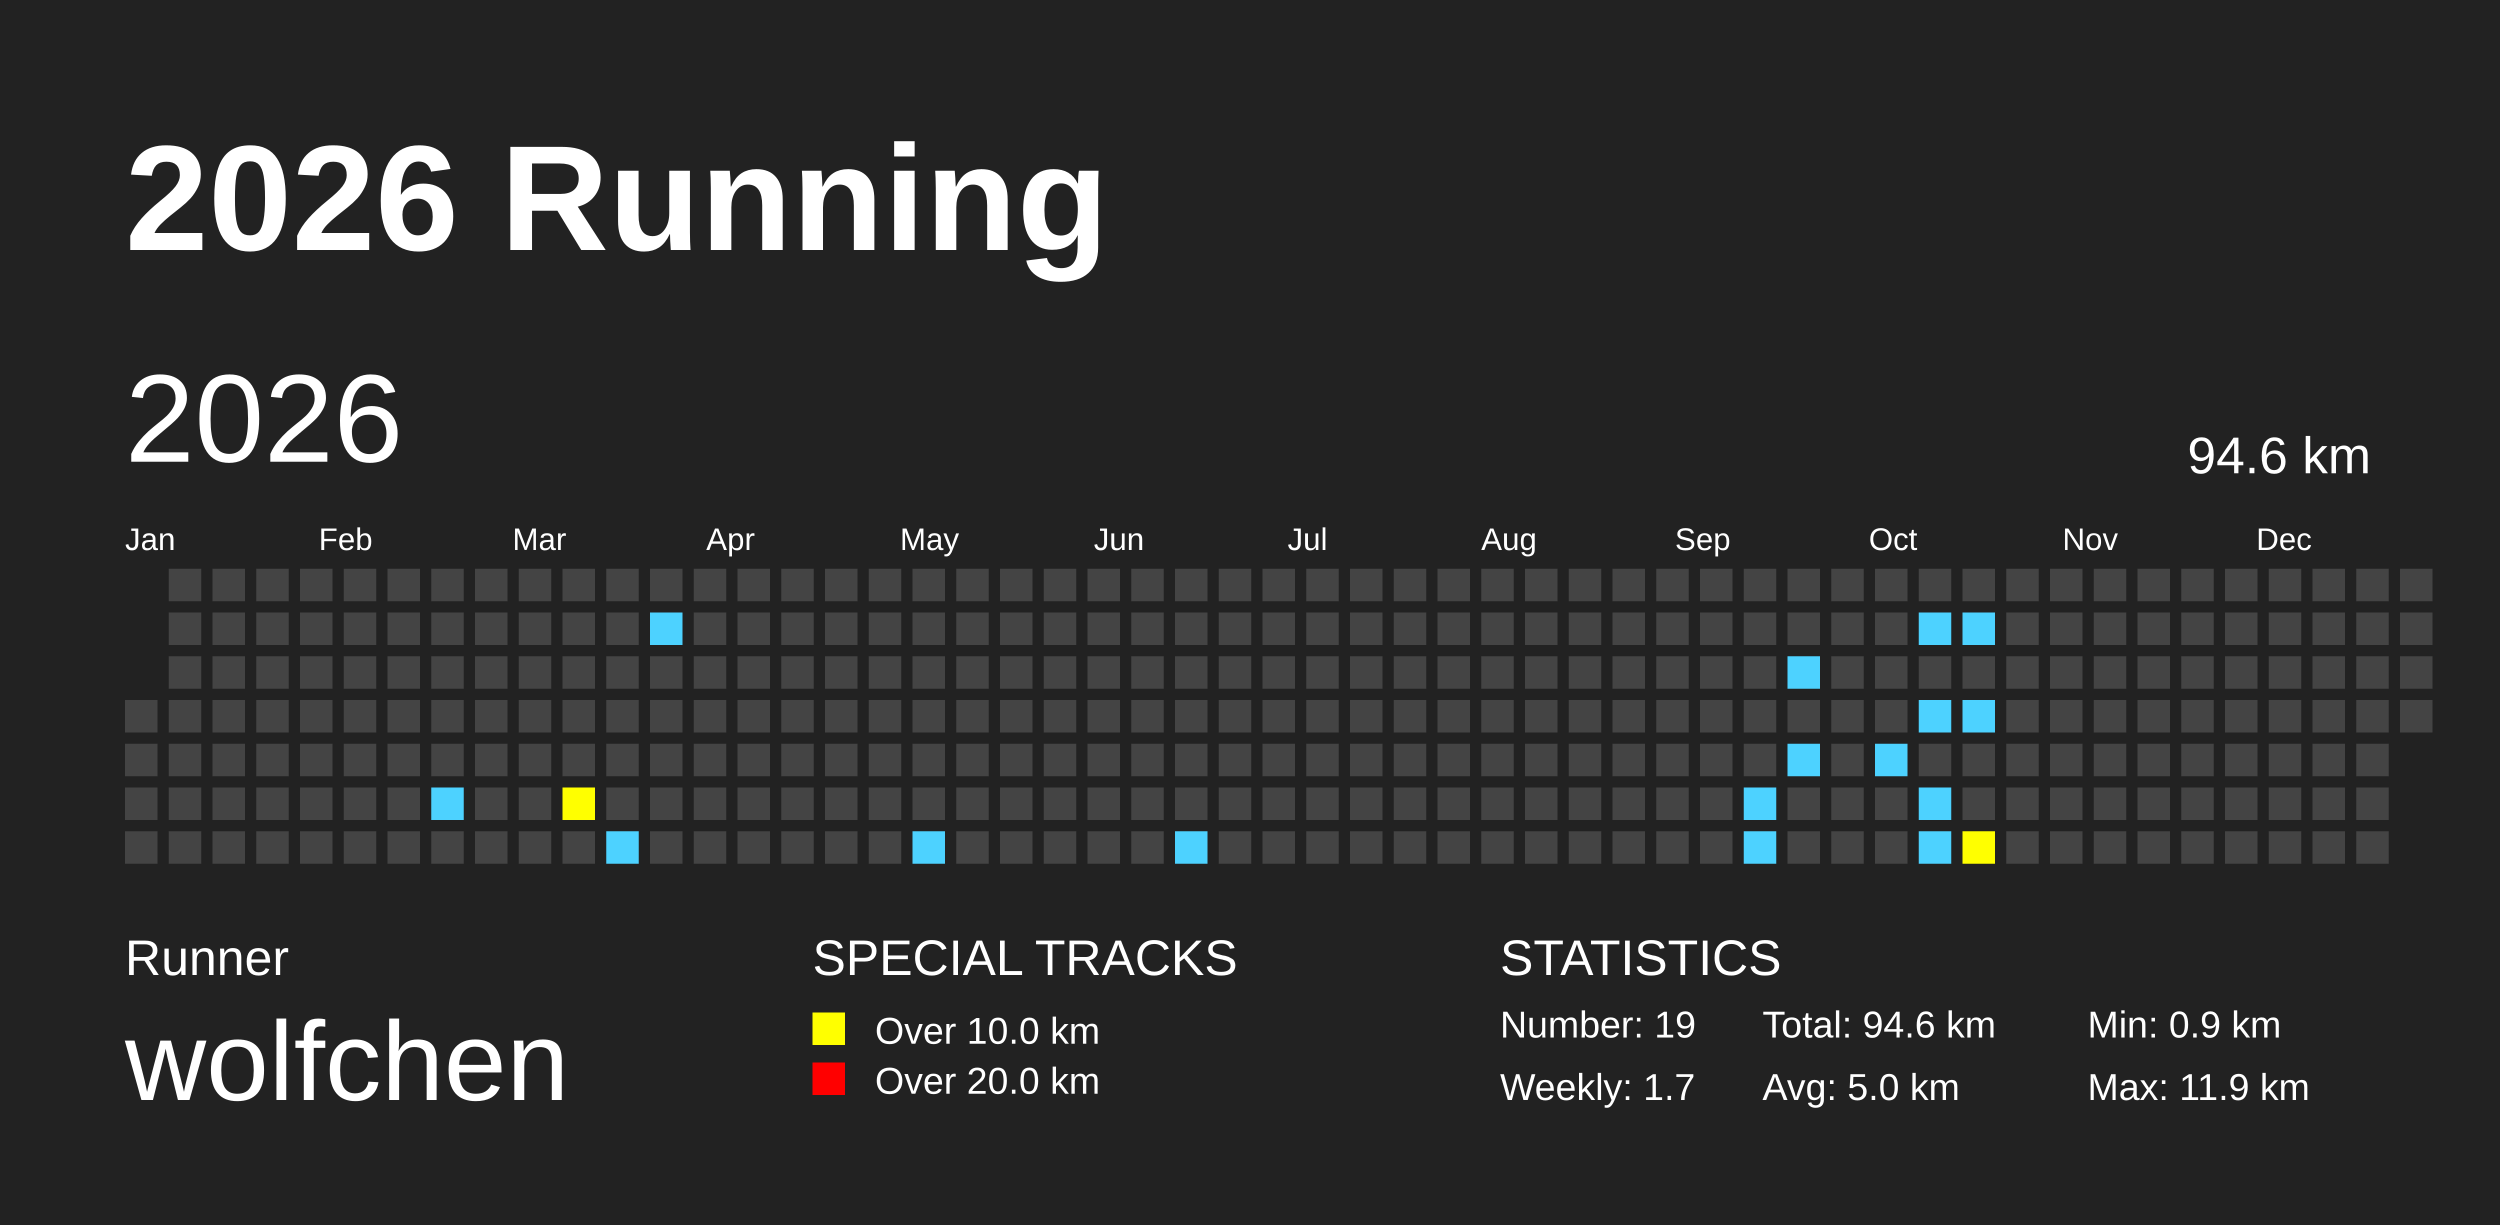
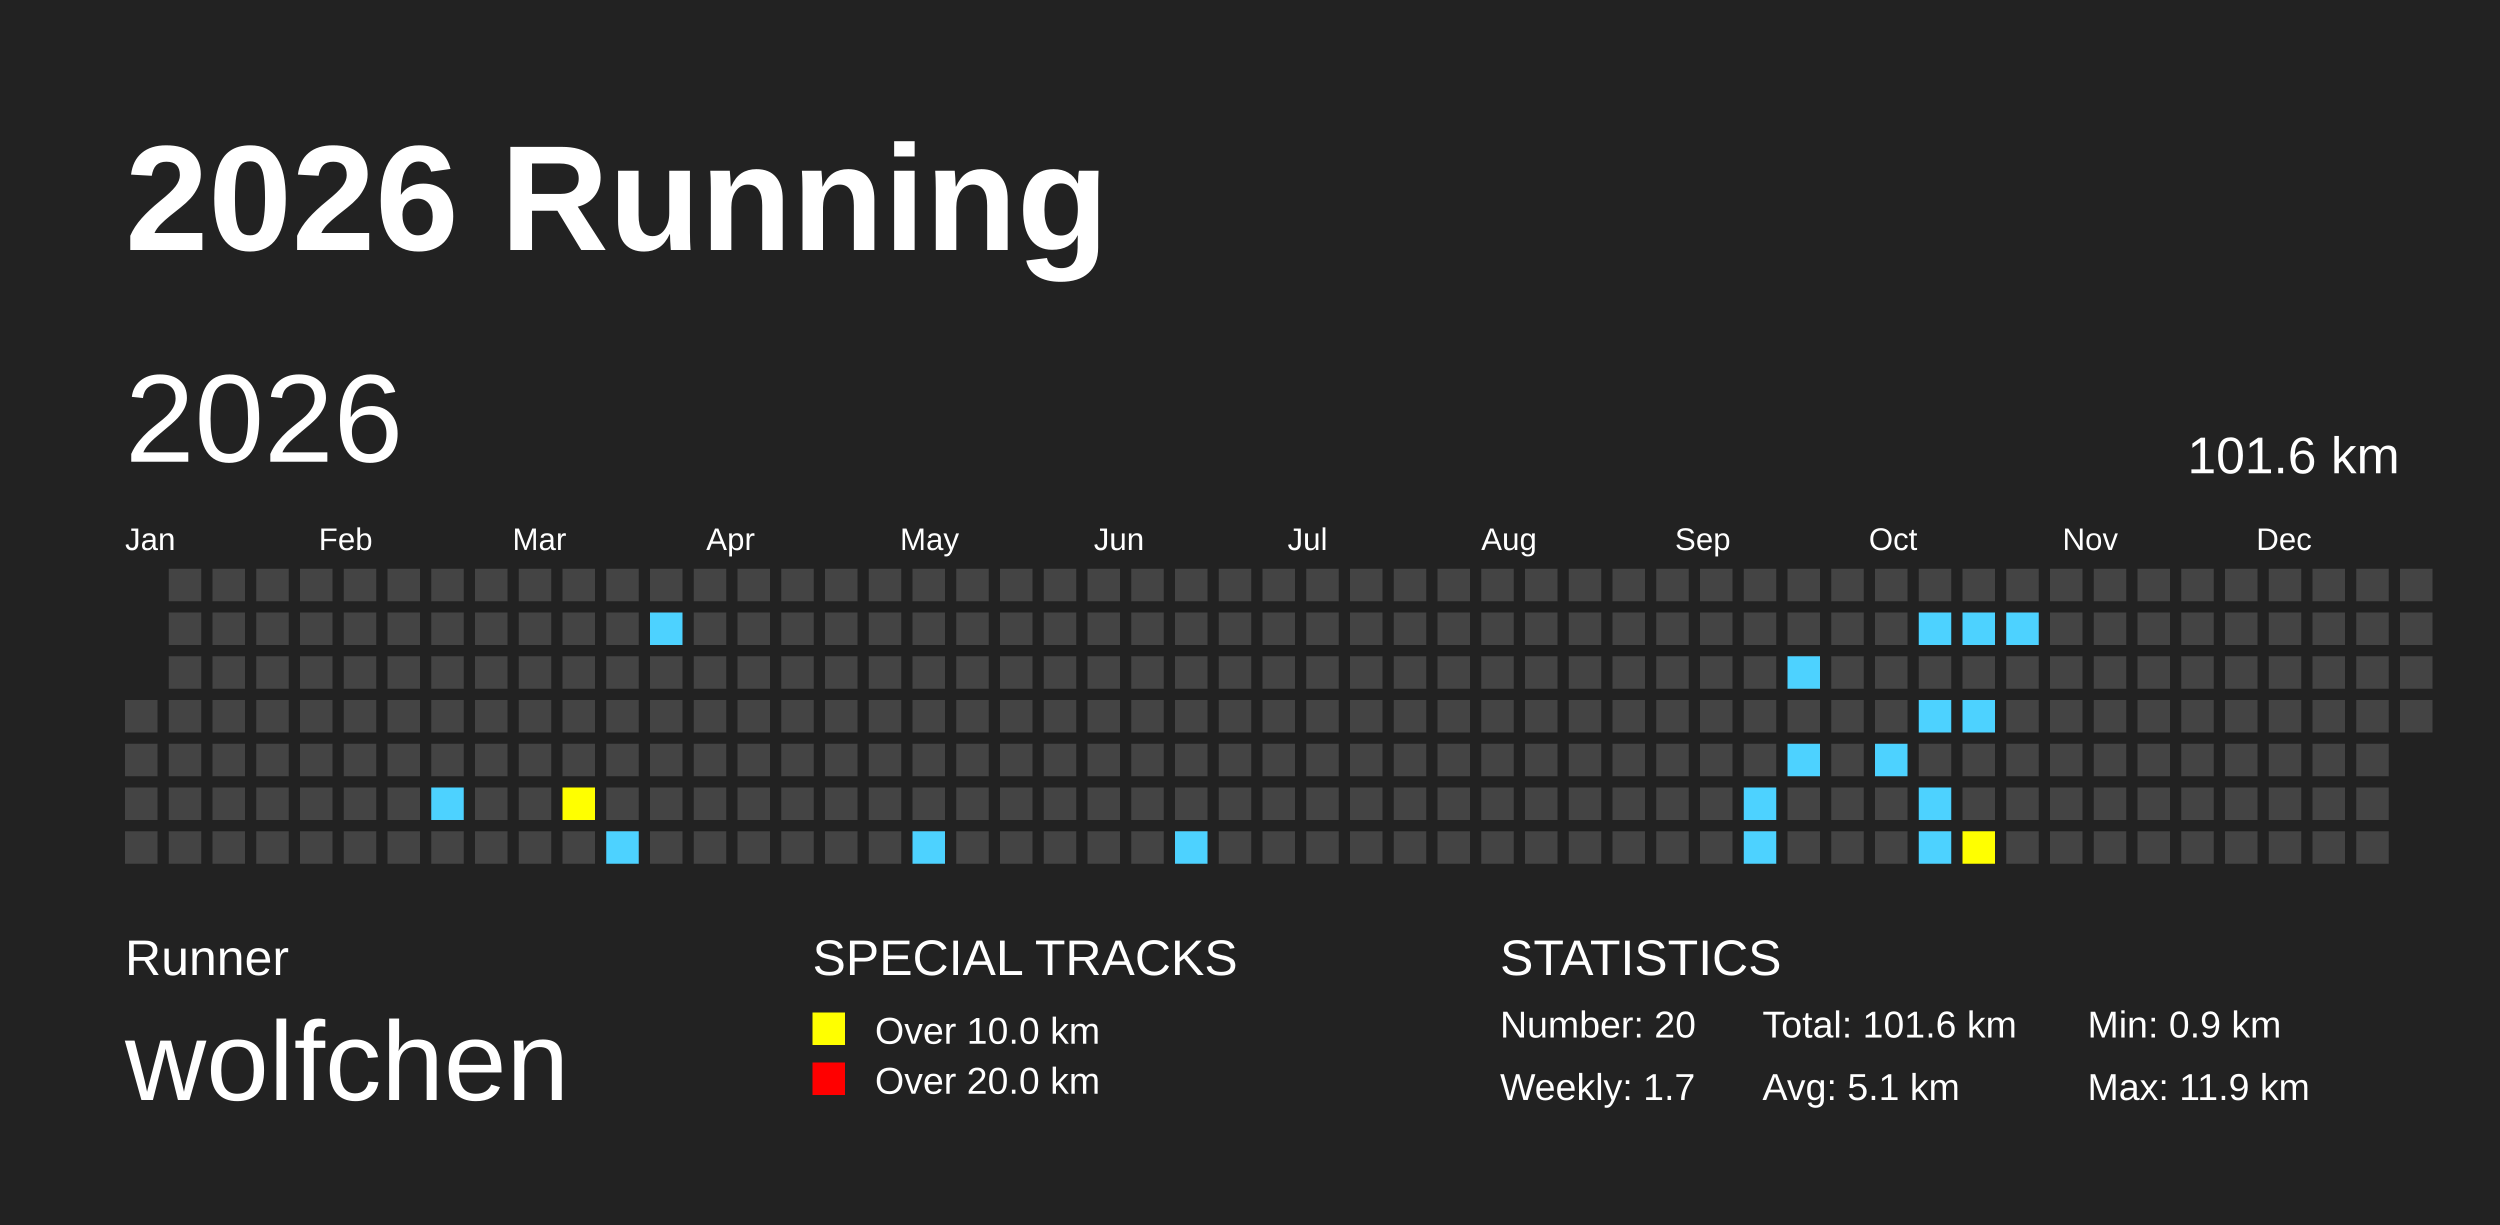
<svg xmlns="http://www.w3.org/2000/svg" baseProfile="full" height="98mm" version="1.1" viewBox="0,0,200,98" width="200mm">
  <defs />
  <rect fill="#222222" height="98" width="200" x="0" y="0" />
  <text fill="#FFFFFF" style="font-size:12px; font-family:Arial; font-weight:bold;" x="10" y="20">2026 Running</text>
  <text fill="#FFFFFF" style="font-size:4px; font-family:Arial" x="10" y="78">Runner</text>
  <text fill="#FFFFFF" style="font-size:9px; font-family:Arial" x="10" y="88">wolfchen</text>
  <text fill="#FFFFFF" style="font-size:4px; font-family:Arial" x="65" y="78">SPECIAL TRACKS</text>
  <rect fill="yellow" height="2.6" width="2.6" x="65" y="81" />
  <text fill="#FFFFFF" style="font-size:3px; font-family:Arial" x="70" y="83.5">Over 10.0 km</text>
  <rect fill="red" height="2.6" width="2.6" x="65" y="85" />
  <text fill="#FFFFFF" style="font-size:3px; font-family:Arial" x="70" y="87.5">Over 20.0 km</text>
  <text fill="#FFFFFF" style="font-size:4px; font-family:Arial" x="120" y="78">STATISTICS</text>
-   <text fill="#FFFFFF" style="font-size:3px; font-family:Arial" x="120" y="83">Number: 19</text>
+   <text fill="#FFFFFF" style="font-size:3px; font-family:Arial" x="120" y="83">Number: 20</text>
  <text fill="#FFFFFF" style="font-size:3px; font-family:Arial" x="120" y="88">Weekly: 1.7</text>
-   <text fill="#FFFFFF" style="font-size:3px; font-family:Arial" x="141" y="83">Total: 94.6 km</text>
-   <text fill="#FFFFFF" style="font-size:3px; font-family:Arial" x="141" y="88">Avg: 5.0 km</text>
+   <text fill="#FFFFFF" style="font-size:3px; font-family:Arial" x="141" y="83">Total: 101.6 km</text>
+   <text fill="#FFFFFF" style="font-size:3px; font-family:Arial" x="141" y="88">Avg: 5.1 km</text>
  <text fill="#FFFFFF" style="font-size:3px; font-family:Arial" x="167" y="83">Min: 0.9 km</text>
  <text fill="#FFFFFF" style="font-size:3px; font-family:Arial" x="167" y="88">Max: 11.9 km</text>
  <text dominant-baseline="hanging" fill="#FFFFFF" style="font-size:10.0px; font-family:Arial;" x="10" y="30">2026</text>
-   <text dominant-baseline="hanging" fill="#FFFFFF" style="font-size:4.125px; font-family:Arial;" x="175" y="35">94.6 km</text>
+   <text dominant-baseline="hanging" fill="#FFFFFF" style="font-size:4.125px; font-family:Arial;" x="175" y="35">101.6 km</text>
  <text fill="#FFFFFF" style="font-size:2.5px; font-family:Arial" x="10.0" y="44">Jan</text>
  <text fill="#FFFFFF" style="font-size:2.5px; font-family:Arial" x="25.5" y="44">Feb</text>
  <text fill="#FFFFFF" style="font-size:2.5px; font-family:Arial" x="41.0" y="44">Mar</text>
  <text fill="#FFFFFF" style="font-size:2.5px; font-family:Arial" x="56.5" y="44">Apr</text>
  <text fill="#FFFFFF" style="font-size:2.5px; font-family:Arial" x="72.0" y="44">May</text>
  <text fill="#FFFFFF" style="font-size:2.5px; font-family:Arial" x="87.5" y="44">Jun</text>
  <text fill="#FFFFFF" style="font-size:2.5px; font-family:Arial" x="103.0" y="44">Jul</text>
  <text fill="#FFFFFF" style="font-size:2.5px; font-family:Arial" x="118.5" y="44">Aug</text>
  <text fill="#FFFFFF" style="font-size:2.5px; font-family:Arial" x="134.0" y="44">Sep</text>
  <text fill="#FFFFFF" style="font-size:2.5px; font-family:Arial" x="149.5" y="44">Oct</text>
  <text fill="#FFFFFF" style="font-size:2.5px; font-family:Arial" x="165.0" y="44">Nov</text>
  <text fill="#FFFFFF" style="font-size:2.5px; font-family:Arial" x="180.5" y="44">Dec</text>
  <rect fill="#444444" height="2.6" width="2.6" x="10.0" y="56.0" />
  <rect fill="#444444" height="2.6" width="2.6" x="10.0" y="59.5" />
  <rect fill="#444444" height="2.6" width="2.6" x="10.0" y="63.0" />
  <rect fill="#444444" height="2.6" width="2.6" x="10.0" y="66.5" />
  <rect fill="#444444" height="2.6" width="2.6" x="13.5" y="45.5" />
  <rect fill="#444444" height="2.6" width="2.6" x="13.5" y="49.0" />
  <rect fill="#444444" height="2.6" width="2.6" x="13.5" y="52.5" />
  <rect fill="#444444" height="2.6" width="2.6" x="13.5" y="56.0" />
  <rect fill="#444444" height="2.6" width="2.6" x="13.5" y="59.5" />
  <rect fill="#444444" height="2.6" width="2.6" x="13.5" y="63.0" />
  <rect fill="#444444" height="2.6" width="2.6" x="13.5" y="66.5" />
  <rect fill="#444444" height="2.6" width="2.6" x="17.0" y="45.5" />
  <rect fill="#444444" height="2.6" width="2.6" x="17.0" y="49.0" />
  <rect fill="#444444" height="2.6" width="2.6" x="17.0" y="52.5" />
  <rect fill="#444444" height="2.6" width="2.6" x="17.0" y="56.0" />
  <rect fill="#444444" height="2.6" width="2.6" x="17.0" y="59.5" />
  <rect fill="#444444" height="2.6" width="2.6" x="17.0" y="63.0" />
  <rect fill="#444444" height="2.6" width="2.6" x="17.0" y="66.5" />
  <rect fill="#444444" height="2.6" width="2.6" x="20.5" y="45.5" />
  <rect fill="#444444" height="2.6" width="2.6" x="20.5" y="49.0" />
  <rect fill="#444444" height="2.6" width="2.6" x="20.5" y="52.5" />
  <rect fill="#444444" height="2.6" width="2.6" x="20.5" y="56.0" />
  <rect fill="#444444" height="2.6" width="2.6" x="20.5" y="59.5" />
  <rect fill="#444444" height="2.6" width="2.6" x="20.5" y="63.0" />
  <rect fill="#444444" height="2.6" width="2.6" x="20.5" y="66.5" />
  <rect fill="#444444" height="2.6" width="2.6" x="24.0" y="45.5" />
  <rect fill="#444444" height="2.6" width="2.6" x="24.0" y="49.0" />
  <rect fill="#444444" height="2.6" width="2.6" x="24.0" y="52.5" />
  <rect fill="#444444" height="2.6" width="2.6" x="24.0" y="56.0" />
  <rect fill="#444444" height="2.6" width="2.6" x="24.0" y="59.5" />
  <rect fill="#444444" height="2.6" width="2.6" x="24.0" y="63.0" />
  <rect fill="#444444" height="2.6" width="2.6" x="24.0" y="66.5" />
  <rect fill="#444444" height="2.6" width="2.6" x="27.5" y="45.5" />
  <rect fill="#444444" height="2.6" width="2.6" x="27.5" y="49.0" />
  <rect fill="#444444" height="2.6" width="2.6" x="27.5" y="52.5" />
  <rect fill="#444444" height="2.6" width="2.6" x="27.5" y="56.0" />
  <rect fill="#444444" height="2.6" width="2.6" x="27.5" y="59.5" />
  <rect fill="#444444" height="2.6" width="2.6" x="27.5" y="63.0" />
  <rect fill="#444444" height="2.6" width="2.6" x="27.5" y="66.5" />
  <rect fill="#444444" height="2.6" width="2.6" x="31.0" y="45.5" />
  <rect fill="#444444" height="2.6" width="2.6" x="31.0" y="49.0" />
  <rect fill="#444444" height="2.6" width="2.6" x="31.0" y="52.5" />
  <rect fill="#444444" height="2.6" width="2.6" x="31.0" y="56.0" />
  <rect fill="#444444" height="2.6" width="2.6" x="31.0" y="59.5" />
  <rect fill="#444444" height="2.6" width="2.6" x="31.0" y="63.0" />
  <rect fill="#444444" height="2.6" width="2.6" x="31.0" y="66.5" />
  <rect fill="#444444" height="2.6" width="2.6" x="34.5" y="45.5" />
  <rect fill="#444444" height="2.6" width="2.6" x="34.5" y="49.0" />
  <rect fill="#444444" height="2.6" width="2.6" x="34.5" y="52.5" />
  <rect fill="#444444" height="2.6" width="2.6" x="34.5" y="56.0" />
  <rect fill="#444444" height="2.6" width="2.6" x="34.5" y="59.5" />
  <rect fill="#4DD2FF" height="2.6" width="2.6" x="34.5" y="63.0" />
  <rect fill="#444444" height="2.6" width="2.6" x="34.5" y="66.5" />
  <rect fill="#444444" height="2.6" width="2.6" x="38.0" y="45.5" />
  <rect fill="#444444" height="2.6" width="2.6" x="38.0" y="49.0" />
  <rect fill="#444444" height="2.6" width="2.6" x="38.0" y="52.5" />
  <rect fill="#444444" height="2.6" width="2.6" x="38.0" y="56.0" />
  <rect fill="#444444" height="2.6" width="2.6" x="38.0" y="59.5" />
  <rect fill="#444444" height="2.6" width="2.6" x="38.0" y="63.0" />
  <rect fill="#444444" height="2.6" width="2.6" x="38.0" y="66.5" />
  <rect fill="#444444" height="2.6" width="2.6" x="41.5" y="45.5" />
  <rect fill="#444444" height="2.6" width="2.6" x="41.5" y="49.0" />
  <rect fill="#444444" height="2.6" width="2.6" x="41.5" y="52.5" />
  <rect fill="#444444" height="2.6" width="2.6" x="41.5" y="56.0" />
  <rect fill="#444444" height="2.6" width="2.6" x="41.5" y="59.5" />
  <rect fill="#444444" height="2.6" width="2.6" x="41.5" y="63.0" />
  <rect fill="#444444" height="2.6" width="2.6" x="41.5" y="66.5" />
  <rect fill="#444444" height="2.6" width="2.6" x="45.0" y="45.5" />
  <rect fill="#444444" height="2.6" width="2.6" x="45.0" y="49.0" />
  <rect fill="#444444" height="2.6" width="2.6" x="45.0" y="52.5" />
  <rect fill="#444444" height="2.6" width="2.6" x="45.0" y="56.0" />
  <rect fill="#444444" height="2.6" width="2.6" x="45.0" y="59.5" />
  <rect fill="yellow" height="2.6" width="2.6" x="45.0" y="63.0" />
  <rect fill="#444444" height="2.6" width="2.6" x="45.0" y="66.5" />
  <rect fill="#444444" height="2.6" width="2.6" x="48.5" y="45.5" />
  <rect fill="#444444" height="2.6" width="2.6" x="48.5" y="49.0" />
  <rect fill="#444444" height="2.6" width="2.6" x="48.5" y="52.5" />
  <rect fill="#444444" height="2.6" width="2.6" x="48.5" y="56.0" />
  <rect fill="#444444" height="2.6" width="2.6" x="48.5" y="59.5" />
  <rect fill="#444444" height="2.6" width="2.6" x="48.5" y="63.0" />
  <rect fill="#4DD2FF" height="2.6" width="2.6" x="48.5" y="66.5" />
  <rect fill="#444444" height="2.6" width="2.6" x="52.0" y="45.5" />
  <rect fill="#4DD2FF" height="2.6" width="2.6" x="52.0" y="49.0" />
  <rect fill="#444444" height="2.6" width="2.6" x="52.0" y="52.5" />
  <rect fill="#444444" height="2.6" width="2.6" x="52.0" y="56.0" />
  <rect fill="#444444" height="2.6" width="2.6" x="52.0" y="59.5" />
  <rect fill="#444444" height="2.6" width="2.6" x="52.0" y="63.0" />
  <rect fill="#444444" height="2.6" width="2.6" x="52.0" y="66.5" />
  <rect fill="#444444" height="2.6" width="2.6" x="55.5" y="45.5" />
  <rect fill="#444444" height="2.6" width="2.6" x="55.5" y="49.0" />
  <rect fill="#444444" height="2.6" width="2.6" x="55.5" y="52.5" />
  <rect fill="#444444" height="2.6" width="2.6" x="55.5" y="56.0" />
  <rect fill="#444444" height="2.6" width="2.6" x="55.5" y="59.5" />
  <rect fill="#444444" height="2.6" width="2.6" x="55.5" y="63.0" />
  <rect fill="#444444" height="2.6" width="2.6" x="55.5" y="66.5" />
  <rect fill="#444444" height="2.6" width="2.6" x="59.0" y="45.5" />
  <rect fill="#444444" height="2.6" width="2.6" x="59.0" y="49.0" />
  <rect fill="#444444" height="2.6" width="2.6" x="59.0" y="52.5" />
  <rect fill="#444444" height="2.6" width="2.6" x="59.0" y="56.0" />
  <rect fill="#444444" height="2.6" width="2.6" x="59.0" y="59.5" />
  <rect fill="#444444" height="2.6" width="2.6" x="59.0" y="63.0" />
  <rect fill="#444444" height="2.6" width="2.6" x="59.0" y="66.5" />
  <rect fill="#444444" height="2.6" width="2.6" x="62.5" y="45.5" />
  <rect fill="#444444" height="2.6" width="2.6" x="62.5" y="49.0" />
  <rect fill="#444444" height="2.6" width="2.6" x="62.5" y="52.5" />
  <rect fill="#444444" height="2.6" width="2.6" x="62.5" y="56.0" />
  <rect fill="#444444" height="2.6" width="2.6" x="62.5" y="59.5" />
  <rect fill="#444444" height="2.6" width="2.6" x="62.5" y="63.0" />
  <rect fill="#444444" height="2.6" width="2.6" x="62.5" y="66.5" />
  <rect fill="#444444" height="2.6" width="2.6" x="66.0" y="45.5" />
  <rect fill="#444444" height="2.6" width="2.6" x="66.0" y="49.0" />
  <rect fill="#444444" height="2.6" width="2.6" x="66.0" y="52.5" />
  <rect fill="#444444" height="2.6" width="2.6" x="66.0" y="56.0" />
  <rect fill="#444444" height="2.6" width="2.6" x="66.0" y="59.5" />
  <rect fill="#444444" height="2.6" width="2.6" x="66.0" y="63.0" />
  <rect fill="#444444" height="2.6" width="2.6" x="66.0" y="66.5" />
  <rect fill="#444444" height="2.6" width="2.6" x="69.5" y="45.5" />
  <rect fill="#444444" height="2.6" width="2.6" x="69.5" y="49.0" />
  <rect fill="#444444" height="2.6" width="2.6" x="69.5" y="52.5" />
  <rect fill="#444444" height="2.6" width="2.6" x="69.5" y="56.0" />
  <rect fill="#444444" height="2.6" width="2.6" x="69.5" y="59.5" />
  <rect fill="#444444" height="2.6" width="2.6" x="69.5" y="63.0" />
  <rect fill="#444444" height="2.6" width="2.6" x="69.5" y="66.5" />
  <rect fill="#444444" height="2.6" width="2.6" x="73.0" y="45.5" />
  <rect fill="#444444" height="2.6" width="2.6" x="73.0" y="49.0" />
  <rect fill="#444444" height="2.6" width="2.6" x="73.0" y="52.5" />
  <rect fill="#444444" height="2.6" width="2.6" x="73.0" y="56.0" />
  <rect fill="#444444" height="2.6" width="2.6" x="73.0" y="59.5" />
  <rect fill="#444444" height="2.6" width="2.6" x="73.0" y="63.0" />
  <rect fill="#4DD2FF" height="2.6" width="2.6" x="73.0" y="66.5" />
  <rect fill="#444444" height="2.6" width="2.6" x="76.5" y="45.5" />
  <rect fill="#444444" height="2.6" width="2.6" x="76.5" y="49.0" />
  <rect fill="#444444" height="2.6" width="2.6" x="76.5" y="52.5" />
  <rect fill="#444444" height="2.6" width="2.6" x="76.5" y="56.0" />
  <rect fill="#444444" height="2.6" width="2.6" x="76.5" y="59.5" />
  <rect fill="#444444" height="2.6" width="2.6" x="76.5" y="63.0" />
  <rect fill="#444444" height="2.6" width="2.6" x="76.5" y="66.5" />
  <rect fill="#444444" height="2.6" width="2.6" x="80.0" y="45.5" />
  <rect fill="#444444" height="2.6" width="2.6" x="80.0" y="49.0" />
  <rect fill="#444444" height="2.6" width="2.6" x="80.0" y="52.5" />
  <rect fill="#444444" height="2.6" width="2.6" x="80.0" y="56.0" />
  <rect fill="#444444" height="2.6" width="2.6" x="80.0" y="59.5" />
  <rect fill="#444444" height="2.6" width="2.6" x="80.0" y="63.0" />
  <rect fill="#444444" height="2.6" width="2.6" x="80.0" y="66.5" />
  <rect fill="#444444" height="2.6" width="2.6" x="83.5" y="45.5" />
  <rect fill="#444444" height="2.6" width="2.6" x="83.5" y="49.0" />
  <rect fill="#444444" height="2.6" width="2.6" x="83.5" y="52.5" />
  <rect fill="#444444" height="2.6" width="2.6" x="83.5" y="56.0" />
  <rect fill="#444444" height="2.6" width="2.6" x="83.5" y="59.5" />
  <rect fill="#444444" height="2.6" width="2.6" x="83.5" y="63.0" />
  <rect fill="#444444" height="2.6" width="2.6" x="83.5" y="66.5" />
  <rect fill="#444444" height="2.6" width="2.6" x="87.0" y="45.5" />
  <rect fill="#444444" height="2.6" width="2.6" x="87.0" y="49.0" />
  <rect fill="#444444" height="2.6" width="2.6" x="87.0" y="52.5" />
  <rect fill="#444444" height="2.6" width="2.6" x="87.0" y="56.0" />
  <rect fill="#444444" height="2.6" width="2.6" x="87.0" y="59.5" />
  <rect fill="#444444" height="2.6" width="2.6" x="87.0" y="63.0" />
  <rect fill="#444444" height="2.6" width="2.6" x="87.0" y="66.5" />
  <rect fill="#444444" height="2.6" width="2.6" x="90.5" y="45.5" />
  <rect fill="#444444" height="2.6" width="2.6" x="90.5" y="49.0" />
  <rect fill="#444444" height="2.6" width="2.6" x="90.5" y="52.5" />
  <rect fill="#444444" height="2.6" width="2.6" x="90.5" y="56.0" />
  <rect fill="#444444" height="2.6" width="2.6" x="90.5" y="59.5" />
  <rect fill="#444444" height="2.6" width="2.6" x="90.5" y="63.0" />
  <rect fill="#444444" height="2.6" width="2.6" x="90.5" y="66.5" />
  <rect fill="#444444" height="2.6" width="2.6" x="94.0" y="45.5" />
  <rect fill="#444444" height="2.6" width="2.6" x="94.0" y="49.0" />
  <rect fill="#444444" height="2.6" width="2.6" x="94.0" y="52.5" />
  <rect fill="#444444" height="2.6" width="2.6" x="94.0" y="56.0" />
  <rect fill="#444444" height="2.6" width="2.6" x="94.0" y="59.5" />
  <rect fill="#444444" height="2.6" width="2.6" x="94.0" y="63.0" />
  <rect fill="#4DD2FF" height="2.6" width="2.6" x="94.0" y="66.5" />
  <rect fill="#444444" height="2.6" width="2.6" x="97.5" y="45.5" />
  <rect fill="#444444" height="2.6" width="2.6" x="97.5" y="49.0" />
  <rect fill="#444444" height="2.6" width="2.6" x="97.5" y="52.5" />
  <rect fill="#444444" height="2.6" width="2.6" x="97.5" y="56.0" />
  <rect fill="#444444" height="2.6" width="2.6" x="97.5" y="59.5" />
  <rect fill="#444444" height="2.6" width="2.6" x="97.5" y="63.0" />
  <rect fill="#444444" height="2.6" width="2.6" x="97.5" y="66.5" />
  <rect fill="#444444" height="2.6" width="2.6" x="101.0" y="45.5" />
  <rect fill="#444444" height="2.6" width="2.6" x="101.0" y="49.0" />
  <rect fill="#444444" height="2.6" width="2.6" x="101.0" y="52.5" />
  <rect fill="#444444" height="2.6" width="2.6" x="101.0" y="56.0" />
  <rect fill="#444444" height="2.6" width="2.6" x="101.0" y="59.5" />
  <rect fill="#444444" height="2.6" width="2.6" x="101.0" y="63.0" />
  <rect fill="#444444" height="2.6" width="2.6" x="101.0" y="66.5" />
  <rect fill="#444444" height="2.6" width="2.6" x="104.5" y="45.5" />
  <rect fill="#444444" height="2.6" width="2.6" x="104.5" y="49.0" />
  <rect fill="#444444" height="2.6" width="2.6" x="104.5" y="52.5" />
  <rect fill="#444444" height="2.6" width="2.6" x="104.5" y="56.0" />
  <rect fill="#444444" height="2.6" width="2.6" x="104.5" y="59.5" />
  <rect fill="#444444" height="2.6" width="2.6" x="104.5" y="63.0" />
  <rect fill="#444444" height="2.6" width="2.6" x="104.5" y="66.5" />
  <rect fill="#444444" height="2.6" width="2.6" x="108.0" y="45.5" />
  <rect fill="#444444" height="2.6" width="2.6" x="108.0" y="49.0" />
  <rect fill="#444444" height="2.6" width="2.6" x="108.0" y="52.5" />
  <rect fill="#444444" height="2.6" width="2.6" x="108.0" y="56.0" />
  <rect fill="#444444" height="2.6" width="2.6" x="108.0" y="59.5" />
  <rect fill="#444444" height="2.6" width="2.6" x="108.0" y="63.0" />
  <rect fill="#444444" height="2.6" width="2.6" x="108.0" y="66.5" />
  <rect fill="#444444" height="2.6" width="2.6" x="111.5" y="45.5" />
  <rect fill="#444444" height="2.6" width="2.6" x="111.5" y="49.0" />
  <rect fill="#444444" height="2.6" width="2.6" x="111.5" y="52.5" />
  <rect fill="#444444" height="2.6" width="2.6" x="111.5" y="56.0" />
  <rect fill="#444444" height="2.6" width="2.6" x="111.5" y="59.5" />
  <rect fill="#444444" height="2.6" width="2.6" x="111.5" y="63.0" />
  <rect fill="#444444" height="2.6" width="2.6" x="111.5" y="66.5" />
  <rect fill="#444444" height="2.6" width="2.6" x="115.0" y="45.5" />
  <rect fill="#444444" height="2.6" width="2.6" x="115.0" y="49.0" />
  <rect fill="#444444" height="2.6" width="2.6" x="115.0" y="52.5" />
  <rect fill="#444444" height="2.6" width="2.6" x="115.0" y="56.0" />
  <rect fill="#444444" height="2.6" width="2.6" x="115.0" y="59.5" />
  <rect fill="#444444" height="2.6" width="2.6" x="115.0" y="63.0" />
  <rect fill="#444444" height="2.6" width="2.6" x="115.0" y="66.5" />
  <rect fill="#444444" height="2.6" width="2.6" x="118.5" y="45.5" />
  <rect fill="#444444" height="2.6" width="2.6" x="118.5" y="49.0" />
  <rect fill="#444444" height="2.6" width="2.6" x="118.5" y="52.5" />
  <rect fill="#444444" height="2.6" width="2.6" x="118.5" y="56.0" />
  <rect fill="#444444" height="2.6" width="2.6" x="118.5" y="59.5" />
  <rect fill="#444444" height="2.6" width="2.6" x="118.5" y="63.0" />
  <rect fill="#444444" height="2.6" width="2.6" x="118.5" y="66.5" />
  <rect fill="#444444" height="2.6" width="2.6" x="122.0" y="45.5" />
  <rect fill="#444444" height="2.6" width="2.6" x="122.0" y="49.0" />
  <rect fill="#444444" height="2.6" width="2.6" x="122.0" y="52.5" />
  <rect fill="#444444" height="2.6" width="2.6" x="122.0" y="56.0" />
  <rect fill="#444444" height="2.6" width="2.6" x="122.0" y="59.5" />
  <rect fill="#444444" height="2.6" width="2.6" x="122.0" y="63.0" />
  <rect fill="#444444" height="2.6" width="2.6" x="122.0" y="66.5" />
  <rect fill="#444444" height="2.6" width="2.6" x="125.5" y="45.5" />
  <rect fill="#444444" height="2.6" width="2.6" x="125.5" y="49.0" />
  <rect fill="#444444" height="2.6" width="2.6" x="125.5" y="52.5" />
  <rect fill="#444444" height="2.6" width="2.6" x="125.5" y="56.0" />
  <rect fill="#444444" height="2.6" width="2.6" x="125.5" y="59.5" />
  <rect fill="#444444" height="2.6" width="2.6" x="125.5" y="63.0" />
  <rect fill="#444444" height="2.6" width="2.6" x="125.5" y="66.5" />
  <rect fill="#444444" height="2.6" width="2.6" x="129.0" y="45.5" />
  <rect fill="#444444" height="2.6" width="2.6" x="129.0" y="49.0" />
  <rect fill="#444444" height="2.6" width="2.6" x="129.0" y="52.5" />
  <rect fill="#444444" height="2.6" width="2.6" x="129.0" y="56.0" />
  <rect fill="#444444" height="2.6" width="2.6" x="129.0" y="59.5" />
  <rect fill="#444444" height="2.6" width="2.6" x="129.0" y="63.0" />
  <rect fill="#444444" height="2.6" width="2.6" x="129.0" y="66.5" />
  <rect fill="#444444" height="2.6" width="2.6" x="132.5" y="45.5" />
  <rect fill="#444444" height="2.6" width="2.6" x="132.5" y="49.0" />
  <rect fill="#444444" height="2.6" width="2.6" x="132.5" y="52.5" />
  <rect fill="#444444" height="2.6" width="2.6" x="132.5" y="56.0" />
  <rect fill="#444444" height="2.6" width="2.6" x="132.5" y="59.5" />
  <rect fill="#444444" height="2.6" width="2.6" x="132.5" y="63.0" />
  <rect fill="#444444" height="2.6" width="2.6" x="132.5" y="66.5" />
  <rect fill="#444444" height="2.6" width="2.6" x="136.0" y="45.5" />
  <rect fill="#444444" height="2.6" width="2.6" x="136.0" y="49.0" />
  <rect fill="#444444" height="2.6" width="2.6" x="136.0" y="52.5" />
  <rect fill="#444444" height="2.6" width="2.6" x="136.0" y="56.0" />
  <rect fill="#444444" height="2.6" width="2.6" x="136.0" y="59.5" />
  <rect fill="#444444" height="2.6" width="2.6" x="136.0" y="63.0" />
  <rect fill="#444444" height="2.6" width="2.6" x="136.0" y="66.5" />
  <rect fill="#444444" height="2.6" width="2.6" x="139.5" y="45.5" />
  <rect fill="#444444" height="2.6" width="2.6" x="139.5" y="49.0" />
  <rect fill="#444444" height="2.6" width="2.6" x="139.5" y="52.5" />
  <rect fill="#444444" height="2.6" width="2.6" x="139.5" y="56.0" />
  <rect fill="#444444" height="2.6" width="2.6" x="139.5" y="59.5" />
  <rect fill="#4DD2FF" height="2.6" width="2.6" x="139.5" y="63.0" />
  <rect fill="#4DD2FF" height="2.6" width="2.6" x="139.5" y="66.5" />
  <rect fill="#444444" height="2.6" width="2.6" x="143.0" y="45.5" />
  <rect fill="#444444" height="2.6" width="2.6" x="143.0" y="49.0" />
  <rect fill="#4DD2FF" height="2.6" width="2.6" x="143.0" y="52.5" />
  <rect fill="#444444" height="2.6" width="2.6" x="143.0" y="56.0" />
  <rect fill="#4DD2FF" height="2.6" width="2.6" x="143.0" y="59.5" />
  <rect fill="#444444" height="2.6" width="2.6" x="143.0" y="63.0" />
  <rect fill="#444444" height="2.6" width="2.6" x="143.0" y="66.5" />
  <rect fill="#444444" height="2.6" width="2.6" x="146.5" y="45.5" />
  <rect fill="#444444" height="2.6" width="2.6" x="146.5" y="49.0" />
  <rect fill="#444444" height="2.6" width="2.6" x="146.5" y="52.5" />
  <rect fill="#444444" height="2.6" width="2.6" x="146.5" y="56.0" />
  <rect fill="#444444" height="2.6" width="2.6" x="146.5" y="59.5" />
  <rect fill="#444444" height="2.6" width="2.6" x="146.5" y="63.0" />
  <rect fill="#444444" height="2.6" width="2.6" x="146.5" y="66.5" />
  <rect fill="#444444" height="2.6" width="2.6" x="150.0" y="45.5" />
  <rect fill="#444444" height="2.6" width="2.6" x="150.0" y="49.0" />
  <rect fill="#444444" height="2.6" width="2.6" x="150.0" y="52.5" />
  <rect fill="#444444" height="2.6" width="2.6" x="150.0" y="56.0" />
  <rect fill="#4DD2FF" height="2.6" width="2.6" x="150.0" y="59.5" />
  <rect fill="#444444" height="2.6" width="2.6" x="150.0" y="63.0" />
  <rect fill="#444444" height="2.6" width="2.6" x="150.0" y="66.5" />
  <rect fill="#444444" height="2.6" width="2.6" x="153.5" y="45.5" />
  <rect fill="#4DD2FF" height="2.6" width="2.6" x="153.5" y="49.0" />
  <rect fill="#444444" height="2.6" width="2.6" x="153.5" y="52.5" />
  <rect fill="#4DD2FF" height="2.6" width="2.6" x="153.5" y="56.0" />
  <rect fill="#444444" height="2.6" width="2.6" x="153.5" y="59.5" />
  <rect fill="#4DD2FF" height="2.6" width="2.6" x="153.5" y="63.0" />
  <rect fill="#4DD2FF" height="2.6" width="2.6" x="153.5" y="66.5" />
  <rect fill="#444444" height="2.6" width="2.6" x="157.0" y="45.5" />
  <rect fill="#4DD2FF" height="2.6" width="2.6" x="157.0" y="49.0" />
  <rect fill="#444444" height="2.6" width="2.6" x="157.0" y="52.5" />
  <rect fill="#4DD2FF" height="2.6" width="2.6" x="157.0" y="56.0" />
  <rect fill="#444444" height="2.6" width="2.6" x="157.0" y="59.5" />
  <rect fill="#444444" height="2.6" width="2.6" x="157.0" y="63.0" />
  <rect fill="yellow" height="2.6" width="2.6" x="157.0" y="66.5" />
  <rect fill="#444444" height="2.6" width="2.6" x="160.5" y="45.5" />
-   <rect fill="#444444" height="2.6" width="2.6" x="160.5" y="49.0" />
+   <rect fill="#4DD2FF" height="2.6" width="2.6" x="160.5" y="49.0" />
  <rect fill="#444444" height="2.6" width="2.6" x="160.5" y="52.5" />
  <rect fill="#444444" height="2.6" width="2.6" x="160.5" y="56.0" />
  <rect fill="#444444" height="2.6" width="2.6" x="160.5" y="59.5" />
  <rect fill="#444444" height="2.6" width="2.6" x="160.5" y="63.0" />
  <rect fill="#444444" height="2.6" width="2.6" x="160.5" y="66.5" />
  <rect fill="#444444" height="2.6" width="2.6" x="164.0" y="45.5" />
  <rect fill="#444444" height="2.6" width="2.6" x="164.0" y="49.0" />
  <rect fill="#444444" height="2.6" width="2.6" x="164.0" y="52.5" />
  <rect fill="#444444" height="2.6" width="2.6" x="164.0" y="56.0" />
  <rect fill="#444444" height="2.6" width="2.6" x="164.0" y="59.5" />
  <rect fill="#444444" height="2.6" width="2.6" x="164.0" y="63.0" />
  <rect fill="#444444" height="2.6" width="2.6" x="164.0" y="66.5" />
  <rect fill="#444444" height="2.6" width="2.6" x="167.5" y="45.5" />
  <rect fill="#444444" height="2.6" width="2.6" x="167.5" y="49.0" />
  <rect fill="#444444" height="2.6" width="2.6" x="167.5" y="52.5" />
  <rect fill="#444444" height="2.6" width="2.6" x="167.5" y="56.0" />
  <rect fill="#444444" height="2.6" width="2.6" x="167.5" y="59.5" />
  <rect fill="#444444" height="2.6" width="2.6" x="167.5" y="63.0" />
  <rect fill="#444444" height="2.6" width="2.6" x="167.5" y="66.5" />
  <rect fill="#444444" height="2.6" width="2.6" x="171.0" y="45.5" />
  <rect fill="#444444" height="2.6" width="2.6" x="171.0" y="49.0" />
  <rect fill="#444444" height="2.6" width="2.6" x="171.0" y="52.5" />
  <rect fill="#444444" height="2.6" width="2.6" x="171.0" y="56.0" />
  <rect fill="#444444" height="2.6" width="2.6" x="171.0" y="59.5" />
  <rect fill="#444444" height="2.6" width="2.6" x="171.0" y="63.0" />
  <rect fill="#444444" height="2.6" width="2.6" x="171.0" y="66.5" />
  <rect fill="#444444" height="2.6" width="2.6" x="174.5" y="45.5" />
  <rect fill="#444444" height="2.6" width="2.6" x="174.5" y="49.0" />
  <rect fill="#444444" height="2.6" width="2.6" x="174.5" y="52.5" />
  <rect fill="#444444" height="2.6" width="2.6" x="174.5" y="56.0" />
  <rect fill="#444444" height="2.6" width="2.6" x="174.5" y="59.5" />
  <rect fill="#444444" height="2.6" width="2.6" x="174.5" y="63.0" />
  <rect fill="#444444" height="2.6" width="2.6" x="174.5" y="66.5" />
  <rect fill="#444444" height="2.6" width="2.6" x="178.0" y="45.5" />
  <rect fill="#444444" height="2.6" width="2.6" x="178.0" y="49.0" />
  <rect fill="#444444" height="2.6" width="2.6" x="178.0" y="52.5" />
  <rect fill="#444444" height="2.6" width="2.6" x="178.0" y="56.0" />
  <rect fill="#444444" height="2.6" width="2.6" x="178.0" y="59.5" />
  <rect fill="#444444" height="2.6" width="2.6" x="178.0" y="63.0" />
  <rect fill="#444444" height="2.6" width="2.6" x="178.0" y="66.5" />
  <rect fill="#444444" height="2.6" width="2.6" x="181.5" y="45.5" />
  <rect fill="#444444" height="2.6" width="2.6" x="181.5" y="49.0" />
  <rect fill="#444444" height="2.6" width="2.6" x="181.5" y="52.5" />
  <rect fill="#444444" height="2.6" width="2.6" x="181.5" y="56.0" />
  <rect fill="#444444" height="2.6" width="2.6" x="181.5" y="59.5" />
  <rect fill="#444444" height="2.6" width="2.6" x="181.5" y="63.0" />
  <rect fill="#444444" height="2.6" width="2.6" x="181.5" y="66.5" />
  <rect fill="#444444" height="2.6" width="2.6" x="185.0" y="45.5" />
  <rect fill="#444444" height="2.6" width="2.6" x="185.0" y="49.0" />
  <rect fill="#444444" height="2.6" width="2.6" x="185.0" y="52.5" />
  <rect fill="#444444" height="2.6" width="2.6" x="185.0" y="56.0" />
  <rect fill="#444444" height="2.6" width="2.6" x="185.0" y="59.5" />
  <rect fill="#444444" height="2.6" width="2.6" x="185.0" y="63.0" />
  <rect fill="#444444" height="2.6" width="2.6" x="185.0" y="66.5" />
  <rect fill="#444444" height="2.6" width="2.6" x="188.5" y="45.5" />
  <rect fill="#444444" height="2.6" width="2.6" x="188.5" y="49.0" />
  <rect fill="#444444" height="2.6" width="2.6" x="188.5" y="52.5" />
  <rect fill="#444444" height="2.6" width="2.6" x="188.5" y="56.0" />
  <rect fill="#444444" height="2.6" width="2.6" x="188.5" y="59.5" />
  <rect fill="#444444" height="2.6" width="2.6" x="188.5" y="63.0" />
  <rect fill="#444444" height="2.6" width="2.6" x="188.5" y="66.5" />
  <rect fill="#444444" height="2.6" width="2.6" x="192.0" y="45.5" />
  <rect fill="#444444" height="2.6" width="2.6" x="192.0" y="49.0" />
  <rect fill="#444444" height="2.6" width="2.6" x="192.0" y="52.5" />
  <rect fill="#444444" height="2.6" width="2.6" x="192.0" y="56.0" />
</svg>
